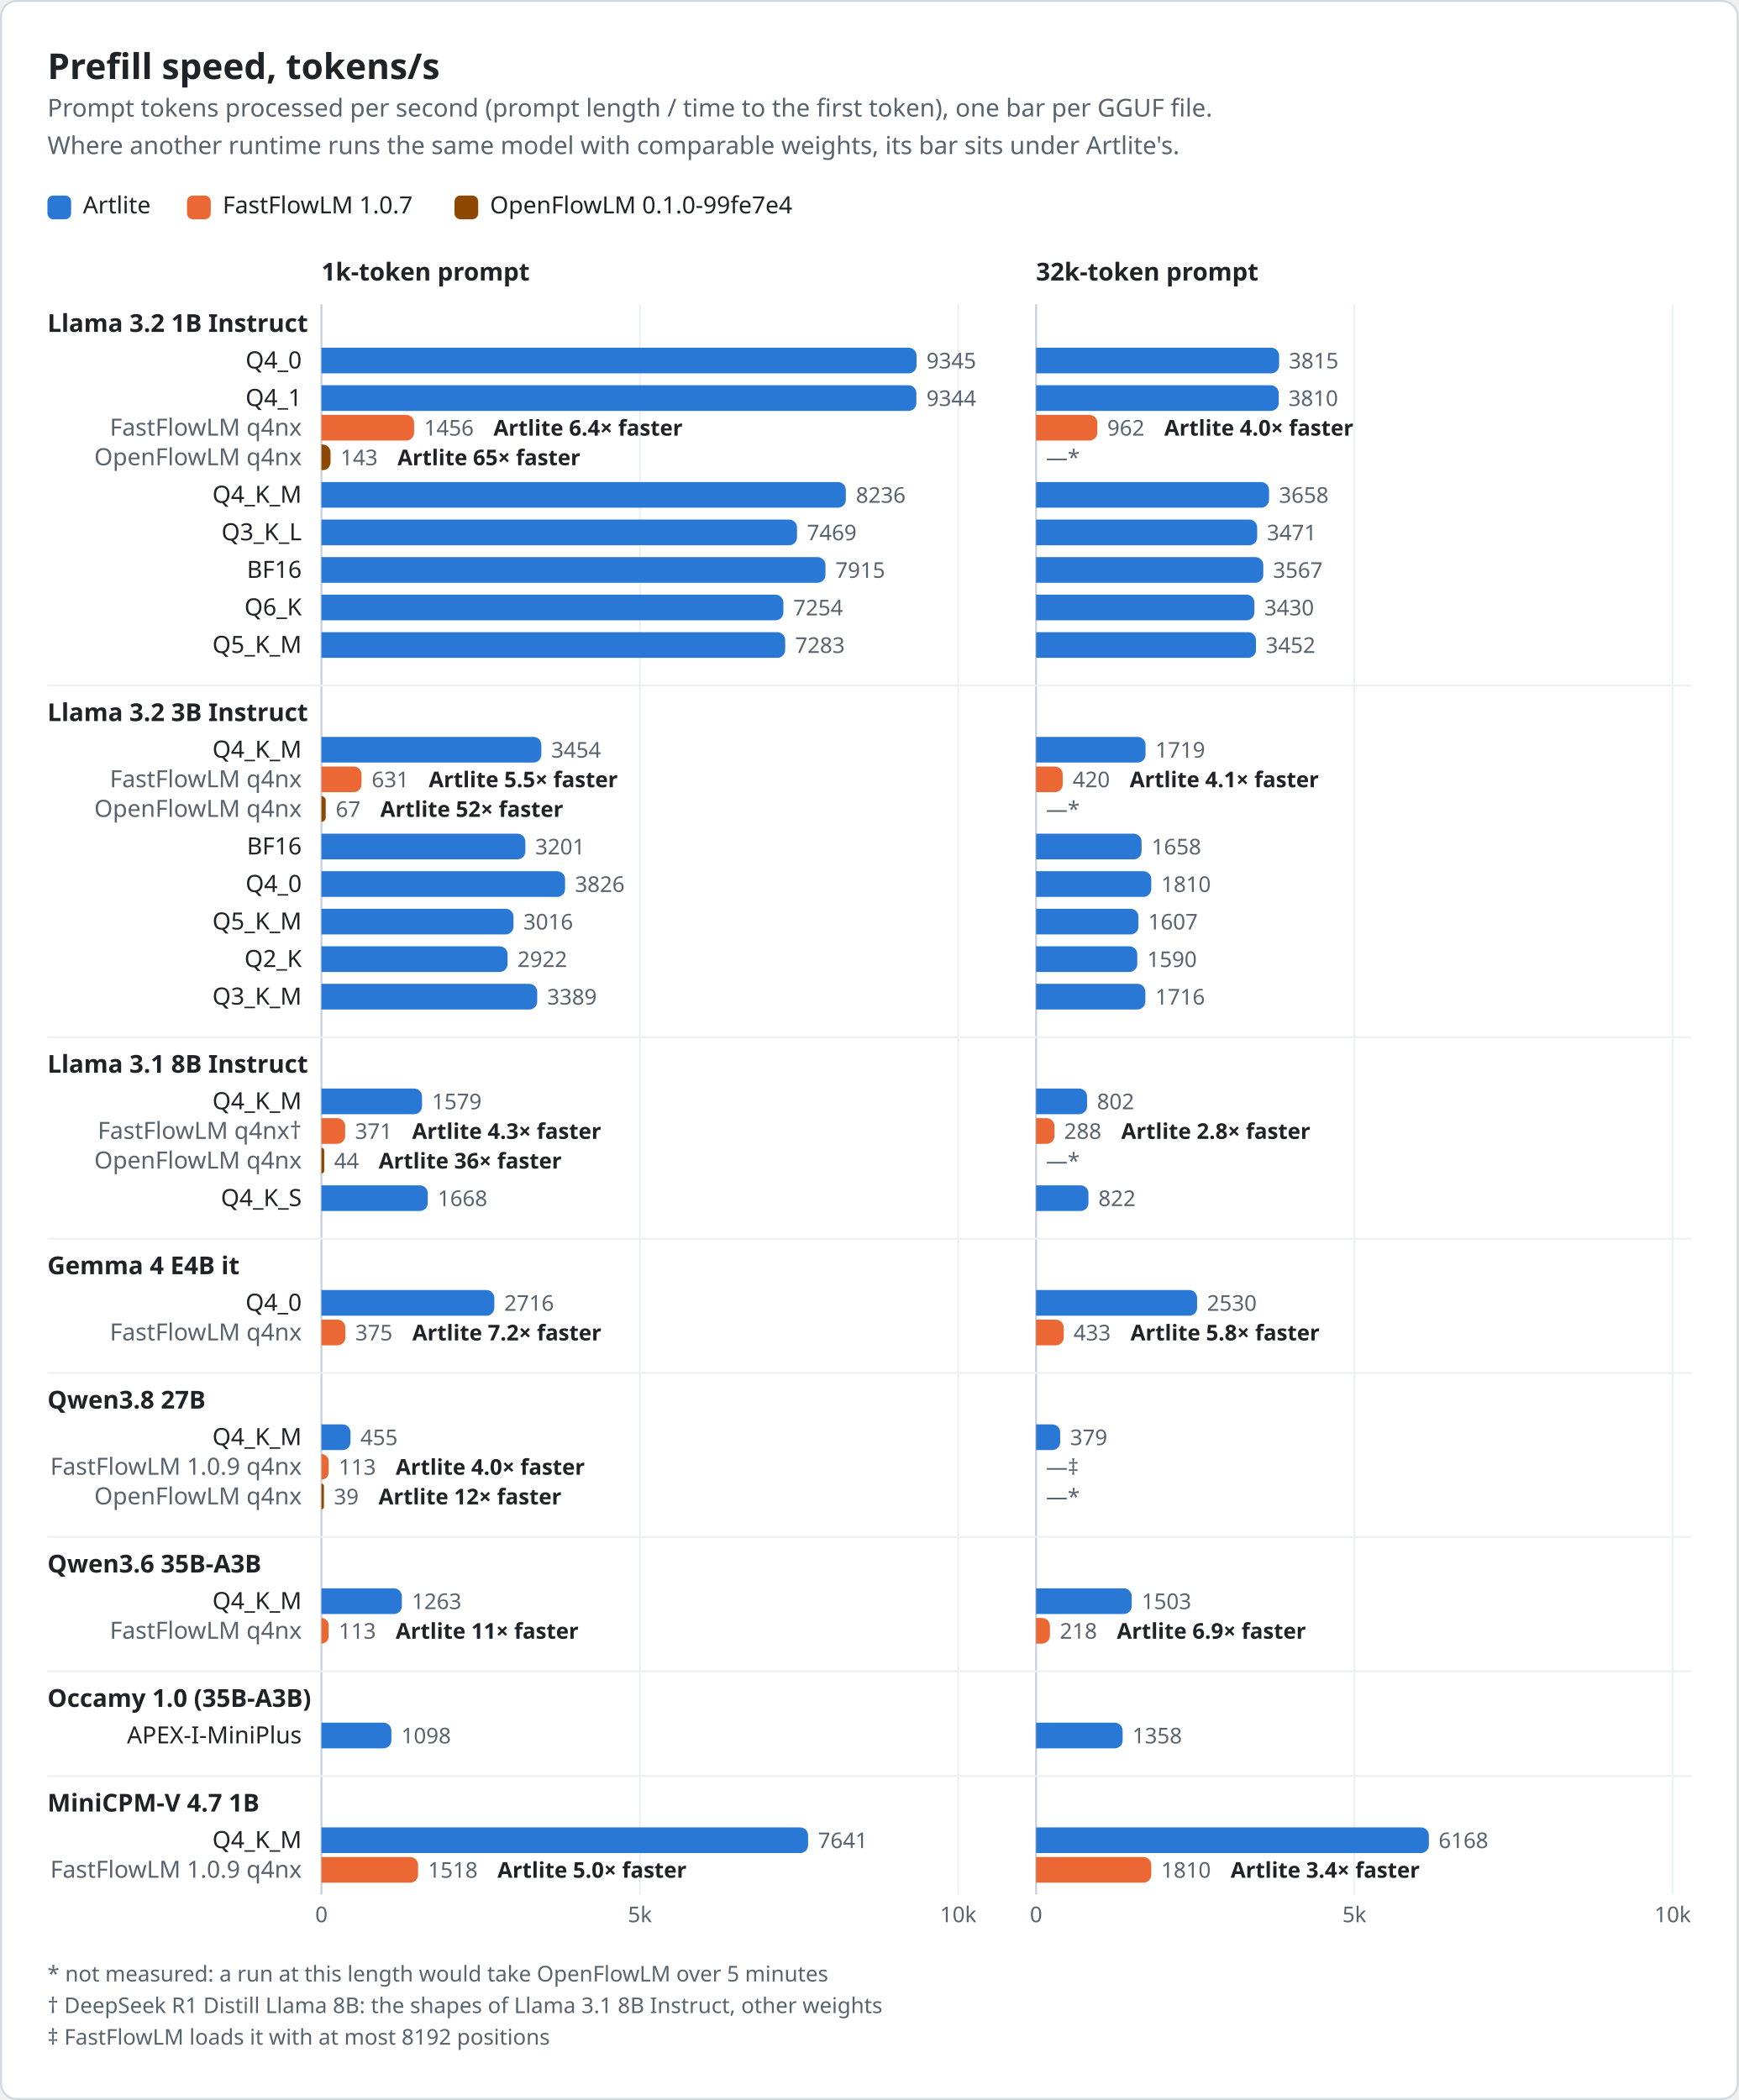
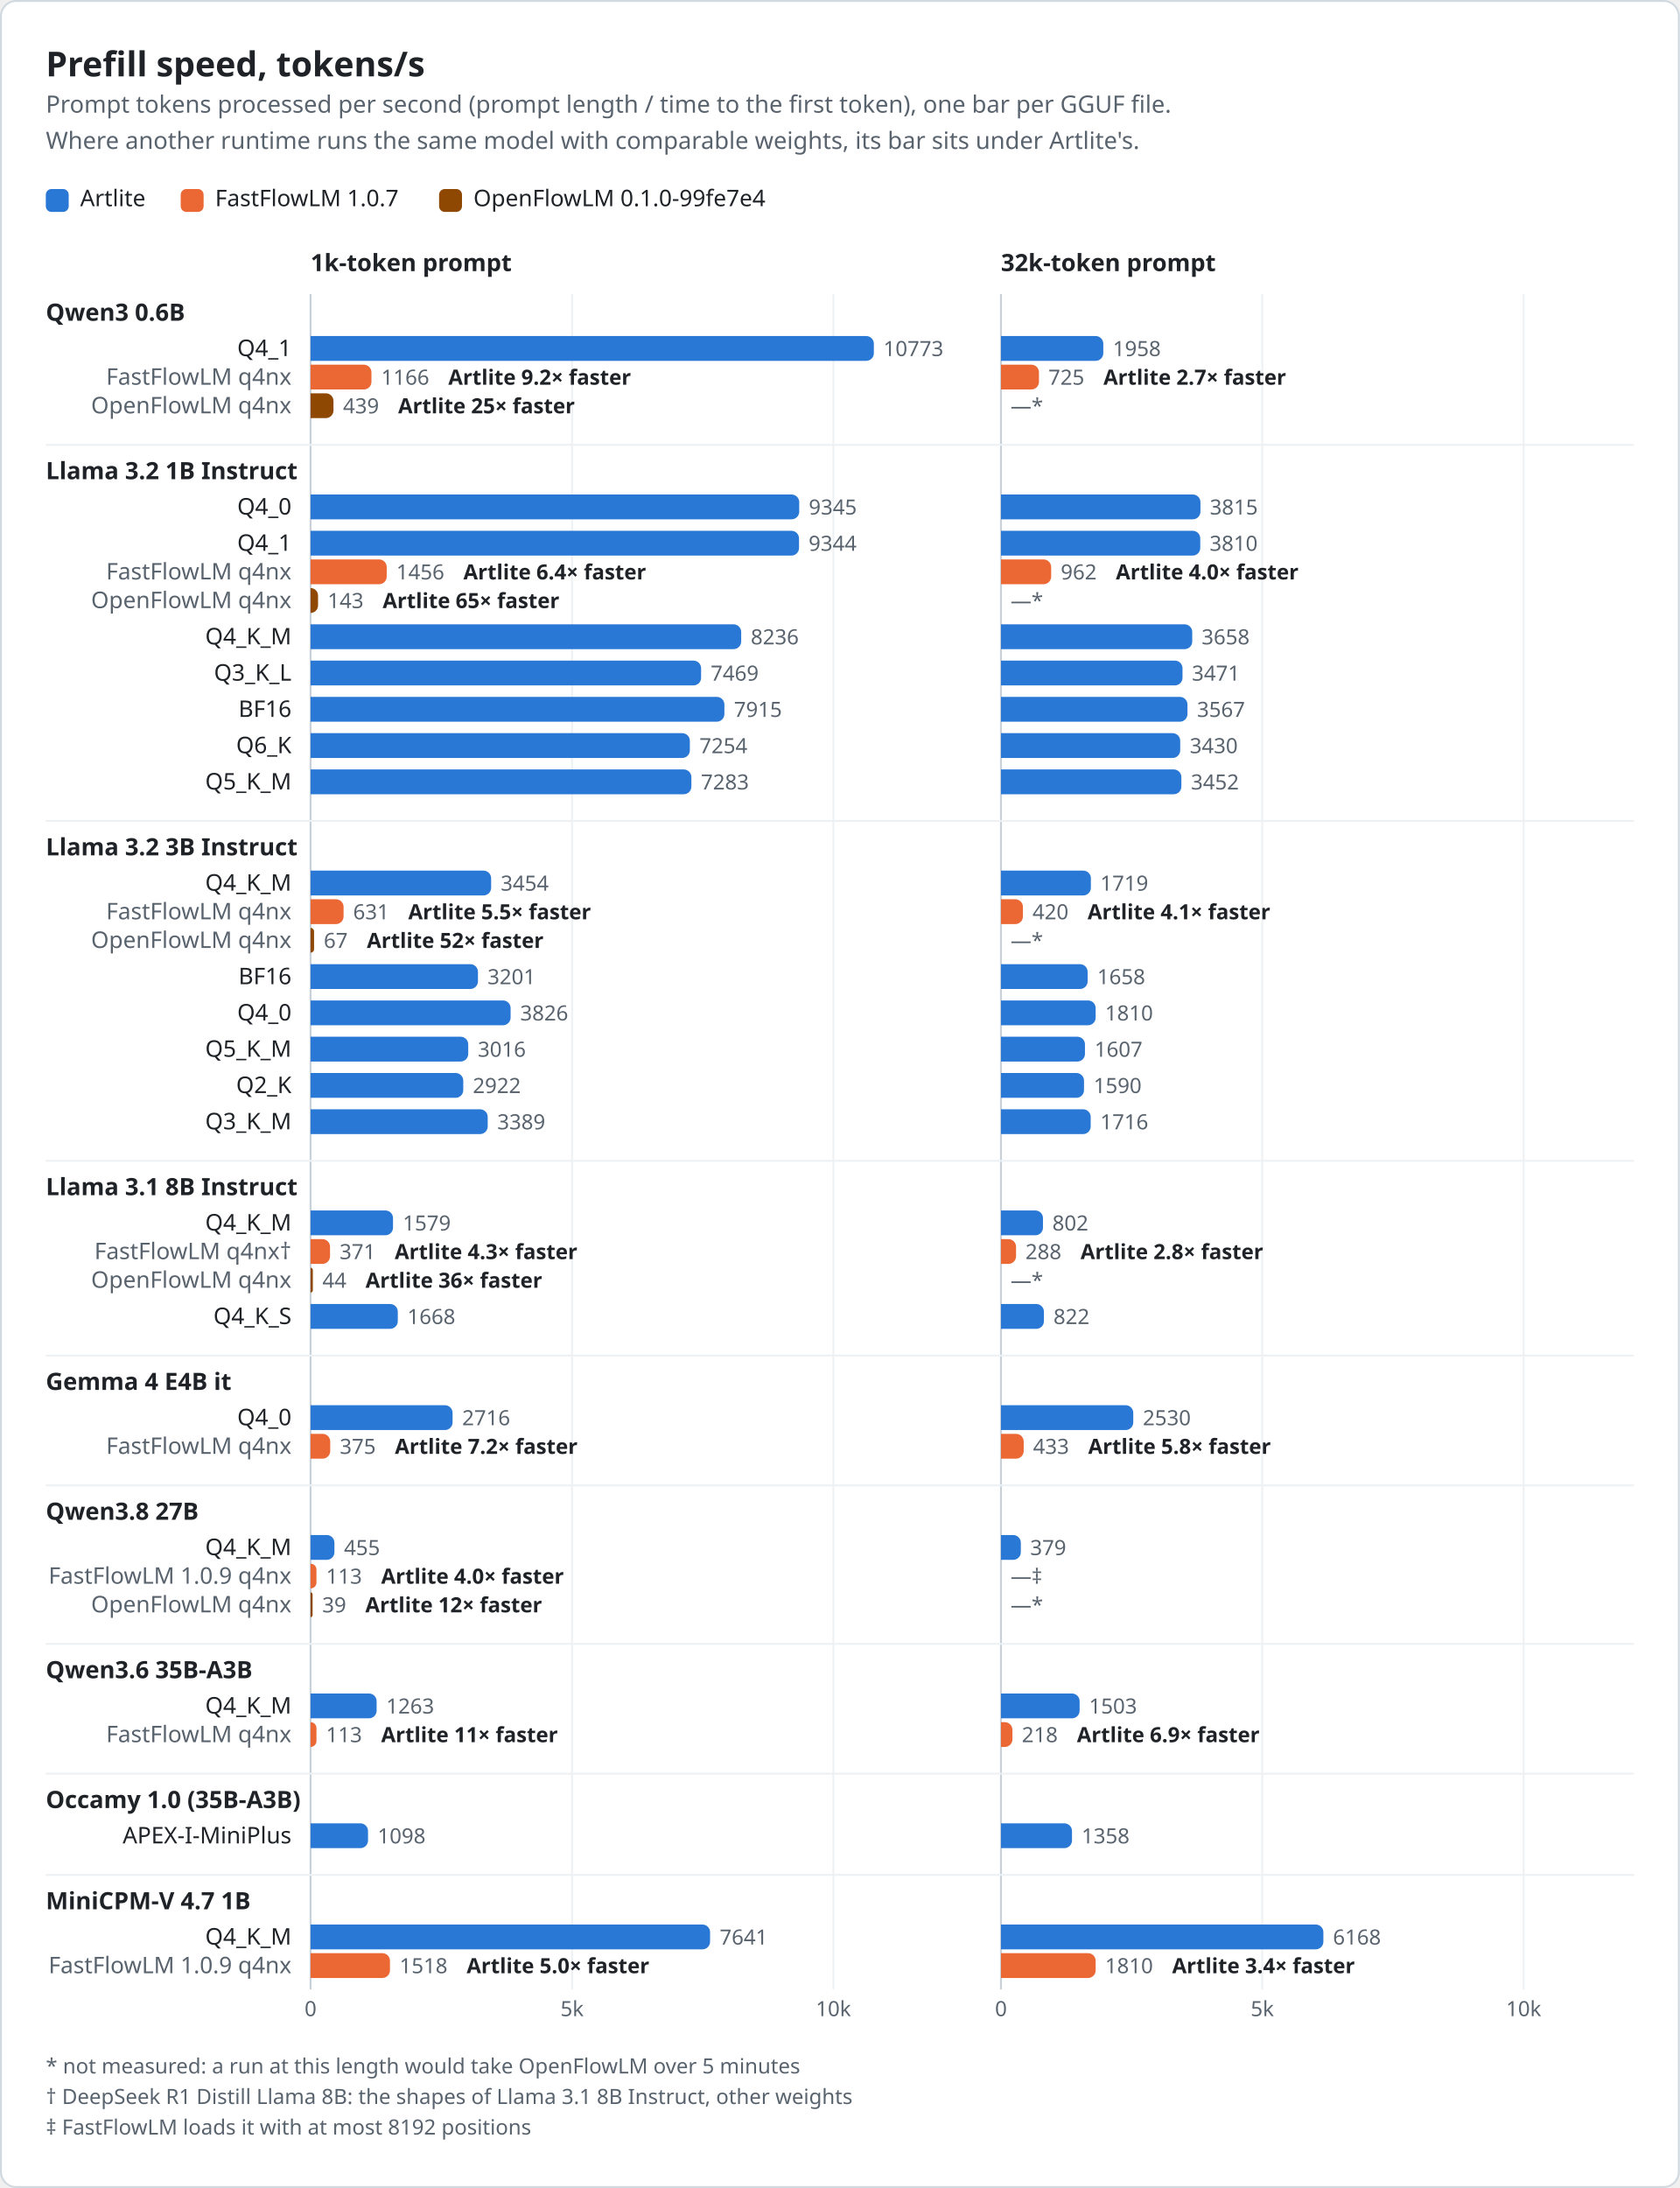
- <svg xmlns="http://www.w3.org/2000/svg" width="880" height="1063" viewBox="0 0 880 1063" role="img" aria-labelledby="t d">
+ <svg xmlns="http://www.w3.org/2000/svg" width="880" height="1146" viewBox="0 0 880 1146" role="img" aria-labelledby="t d">
  <style>text{font-family:-apple-system, BlinkMacSystemFont, "Segoe UI", "Noto Sans", Helvetica, Arial, sans-serif;font-size:11px;fill:#59636e;font-variant-numeric:tabular-nums}.title{font-size:18px;font-weight:600;fill:#1f2328}.sub{font-size:12.5px}.h{font-size:12.5px;font-weight:600;fill:#1f2328}.lbl{font-size:12px;fill:#1f2328}.lbl2{font-size:12px}.strong{font-weight:600;fill:#1f2328}.muted{fill:#818b98}.small{font-size:10px}.halo{paint-order:stroke;stroke:#ffffff;stroke-width:3px;stroke-linejoin:round}.grid{stroke:#eef1f4}.axis{stroke:#c8d1da}.guide{stroke:#d5dce3}.bracket{stroke:#59636e;fill:none}.ft{fill:#86b6ef}.detail{font-size:12px;font-weight:400;fill:#59636e}.tile{fill:#eef1f4;stroke:#59636e;stroke-width:1}.cut{stroke:#59636e;stroke-width:.75;fill:none}.f0{fill:#2a78d6}.l0{stroke:#2a78d6;stroke-width:2;fill:none;stroke-linejoin:round;stroke-linecap:round}.d0{fill:#2a78d6;stroke:#ffffff;stroke-width:1.5}.b0{fill:#2a78d6;fill-opacity:.16}.f1{fill:#eb6834}.l1{stroke:#eb6834;stroke-width:2;fill:none;stroke-linejoin:round;stroke-linecap:round}.d1{fill:#eb6834;stroke:#ffffff;stroke-width:1.5}.b1{fill:#eb6834;fill-opacity:.16}.f2{fill:#1baf7a}.l2{stroke:#1baf7a;stroke-width:2;fill:none;stroke-linejoin:round;stroke-linecap:round}.d2{fill:#1baf7a;stroke:#ffffff;stroke-width:1.5}.b2{fill:#1baf7a;fill-opacity:.16}.f3{fill:#8f4801}.l3{stroke:#8f4801;stroke-width:2;fill:none;stroke-linejoin:round;stroke-linecap:round}.d3{fill:#8f4801;stroke:#ffffff;stroke-width:1.5}.b3{fill:#8f4801;fill-opacity:.16}</style>
-   <rect x="0.5" y="0.5" width="879" height="1062" rx="8" fill="#ffffff" stroke="#d1d9e0" />
+   <rect x="0.5" y="0.5" width="879" height="1145" rx="8" fill="#ffffff" stroke="#d1d9e0" />
  <text x="24.0" y="40.0" class="title">Prefill speed, tokens/s</text>
  <text x="24.0" y="59.0" class="sub">Prompt tokens processed per second (prompt length / time to the first token), one bar per GGUF file.</text>
  <text x="24.0" y="78.0" class="sub">Where another runtime runs the same model with comparable weights, its bar sits under Artlite's.</text>
  <rect x="24" y="99" width="12" height="12" rx="3" class="f0" />
  <text x="42.0" y="108.0" class="lbl">Artlite</text>
  <rect x="94.672" y="99" width="12" height="12" rx="3" class="f1" />
  <text x="112.7" y="108.0" class="lbl">FastFlowLM 1.0.7</text>
  <rect x="230.036" y="99" width="12" height="12" rx="3" class="f3" />
  <text x="248.0" y="108.0" class="lbl">OpenFlowLM 0.1.0-99fe7e4</text>
  <text x="162.7" y="142.0" class="h">1k-token prompt</text>
  <text x="524.4" y="142.0" class="h">32k-token prompt</text>
-   <line x1="162.7" y1="154.0" x2="162.7" y2="959.0" class="axis" />
-   <text x="162.7" y="973.0" text-anchor="middle">0</text>
-   <line x1="323.9" y1="154.0" x2="323.9" y2="959.0" class="grid" />
-   <text x="323.9" y="973.0" text-anchor="middle">5k</text>
-   <line x1="485.0" y1="154.0" x2="485.0" y2="959.0" class="grid" />
-   <text x="485.0" y="973.0" text-anchor="middle">10k</text>
-   <line x1="524.4" y1="154.0" x2="524.4" y2="959.0" class="axis" />
-   <text x="524.4" y="973.0" text-anchor="middle">0</text>
-   <line x1="685.5" y1="154.0" x2="685.5" y2="959.0" class="grid" />
-   <text x="685.5" y="973.0" text-anchor="middle">5k</text>
-   <line x1="846.6" y1="154.0" x2="846.6" y2="959.0" class="grid" />
-   <text x="846.6" y="973.0" text-anchor="middle">10k</text>
-   <text x="24" y="168.0" class="h">Llama 3.2 1B Instruct</text>
-   <text x="152.7" y="186.5" text-anchor="end" class="lbl">Q4_0</text>
-   <path d="M162.7,176.0h297.2a4.0,4.0 0 0 1 4.0,4.0v5.0a4.0,4.0 0 0 1 -4.0,4.0h-297.2z" class="f0" />
-   <text x="468.9" y="186.5">9345</text>
-   <path d="M524.4,176.0h119.0a4.0,4.0 0 0 1 4.0,4.0v5.0a4.0,4.0 0 0 1 -4.0,4.0h-119.0z" class="f0" />
-   <text x="652.3" y="186.5">3815</text>
-   <text x="152.7" y="205.5" text-anchor="end" class="lbl">Q4_1</text>
-   <path d="M162.7,195.0h297.1a4.0,4.0 0 0 1 4.0,4.0v5.0a4.0,4.0 0 0 1 -4.0,4.0h-297.1z" class="f0" />
-   <text x="468.9" y="205.5">9344</text>
-   <path d="M524.4,195.0h118.8a4.0,4.0 0 0 1 4.0,4.0v5.0a4.0,4.0 0 0 1 -4.0,4.0h-118.8z" class="f0" />
-   <text x="652.1" y="205.5">3810</text>
-   <text x="152.7" y="220.5" text-anchor="end" class="lbl2">FastFlowLM q4nx</text>
-   <path d="M162.7,210.0h42.9a4.0,4.0 0 0 1 4.0,4.0v5.0a4.0,4.0 0 0 1 -4.0,4.0h-42.9z" class="f1" />
-   <text x="214.6" y="220.5">1456<tspan dx="10" class="strong">Artlite 6.4× faster</tspan>
-   </text>
-   <path d="M524.4,210.0h27.0a4.0,4.0 0 0 1 4.0,4.0v5.0a4.0,4.0 0 0 1 -4.0,4.0h-27.0z" class="f1" />
-   <text x="560.4" y="220.5">962<tspan dx="10" class="strong">Artlite 4.0× faster</tspan>
-   </text>
-   <text x="152.7" y="235.5" text-anchor="end" class="lbl2">OpenFlowLM q4nx</text>
-   <path d="M162.7,225.0h0.6a4.0,4.0 0 0 1 4.0,4.0v5.0a4.0,4.0 0 0 1 -4.0,4.0h-0.6z" class="f3" />
-   <text x="172.3" y="235.5">143<tspan dx="10" class="strong">Artlite 65× faster</tspan>
-   </text>
-   <text x="529.4" y="235.5">—*</text>
-   <text x="152.7" y="254.5" text-anchor="end" class="lbl">Q4_K_M</text>
-   <path d="M162.7,244.0h261.4a4.0,4.0 0 0 1 4.0,4.0v5.0a4.0,4.0 0 0 1 -4.0,4.0h-261.4z" class="f0" />
-   <text x="433.2" y="254.5">8236</text>
-   <path d="M524.4,244.0h113.9a4.0,4.0 0 0 1 4.0,4.0v5.0a4.0,4.0 0 0 1 -4.0,4.0h-113.9z" class="f0" />
-   <text x="647.3" y="254.5">3658</text>
-   <text x="152.7" y="273.5" text-anchor="end" class="lbl">Q3_K_L</text>
-   <path d="M162.7,263.0h236.7a4.0,4.0 0 0 1 4.0,4.0v5.0a4.0,4.0 0 0 1 -4.0,4.0h-236.7z" class="f0" />
-   <text x="408.4" y="273.5">7469</text>
-   <path d="M524.4,263.0h107.9a4.0,4.0 0 0 1 4.0,4.0v5.0a4.0,4.0 0 0 1 -4.0,4.0h-107.9z" class="f0" />
-   <text x="641.2" y="273.5">3471</text>
-   <text x="152.7" y="292.5" text-anchor="end" class="lbl">BF16</text>
-   <path d="M162.7,282.0h251.1a4.0,4.0 0 0 1 4.0,4.0v5.0a4.0,4.0 0 0 1 -4.0,4.0h-251.1z" class="f0" />
-   <text x="422.8" y="292.5">7915</text>
-   <path d="M524.4,282.0h111.0a4.0,4.0 0 0 1 4.0,4.0v5.0a4.0,4.0 0 0 1 -4.0,4.0h-111.0z" class="f0" />
-   <text x="644.3" y="292.5">3567</text>
-   <text x="152.7" y="311.5" text-anchor="end" class="lbl">Q6_K</text>
-   <path d="M162.7,301.0h229.8a4.0,4.0 0 0 1 4.0,4.0v5.0a4.0,4.0 0 0 1 -4.0,4.0h-229.8z" class="f0" />
-   <text x="401.5" y="311.5">7254</text>
-   <path d="M524.4,301.0h106.5a4.0,4.0 0 0 1 4.0,4.0v5.0a4.0,4.0 0 0 1 -4.0,4.0h-106.5z" class="f0" />
-   <text x="639.9" y="311.5">3430</text>
-   <text x="152.7" y="330.5" text-anchor="end" class="lbl">Q5_K_M</text>
-   <path d="M162.7,320.0h230.7a4.0,4.0 0 0 1 4.0,4.0v5.0a4.0,4.0 0 0 1 -4.0,4.0h-230.7z" class="f0" />
-   <text x="402.4" y="330.5">7283</text>
-   <path d="M524.4,320.0h107.3a4.0,4.0 0 0 1 4.0,4.0v5.0a4.0,4.0 0 0 1 -4.0,4.0h-107.3z" class="f0" />
-   <text x="640.6" y="330.5">3452</text>
-   <line x1="24" y1="347.0" x2="856" y2="347.0" class="grid" />
-   <text x="24" y="365.0" class="h">Llama 3.2 3B Instruct</text>
-   <text x="152.7" y="383.5" text-anchor="end" class="lbl">Q4_K_M</text>
-   <path d="M162.7,373.0h107.3a4.0,4.0 0 0 1 4.0,4.0v5.0a4.0,4.0 0 0 1 -4.0,4.0h-107.3z" class="f0" />
-   <text x="279.0" y="383.5">3454</text>
-   <path d="M524.4,373.0h51.4a4.0,4.0 0 0 1 4.0,4.0v5.0a4.0,4.0 0 0 1 -4.0,4.0h-51.4z" class="f0" />
-   <text x="584.8" y="383.5">1719</text>
-   <text x="152.7" y="398.5" text-anchor="end" class="lbl2">FastFlowLM q4nx</text>
-   <path d="M162.7,388.0h16.3a4.0,4.0 0 0 1 4.0,4.0v5.0a4.0,4.0 0 0 1 -4.0,4.0h-16.3z" class="f1" />
-   <text x="188.1" y="398.5">631<tspan dx="10" class="strong">Artlite 5.5× faster</tspan>
-   </text>
-   <path d="M524.4,388.0h9.5a4.0,4.0 0 0 1 4.0,4.0v5.0a4.0,4.0 0 0 1 -4.0,4.0h-9.5z" class="f1" />
-   <text x="542.9" y="398.5">420<tspan dx="10" class="strong">Artlite 4.1× faster</tspan>
-   </text>
-   <text x="152.7" y="413.5" text-anchor="end" class="lbl2">OpenFlowLM q4nx</text>
-   <path d="M162.7,403.0h0.0a2.159,2.159 0 0 1 2.159,2.159v8.7a2.159,2.159 0 0 1 -2.159,2.159h0.0z" class="f3" />
-   <text x="169.9" y="413.5">67<tspan dx="10" class="strong">Artlite 52× faster</tspan>
-   </text>
-   <text x="529.4" y="413.5">—*</text>
-   <text x="152.7" y="432.5" text-anchor="end" class="lbl">BF16</text>
-   <path d="M162.7,422.0h99.2a4.0,4.0 0 0 1 4.0,4.0v5.0a4.0,4.0 0 0 1 -4.0,4.0h-99.2z" class="f0" />
-   <text x="270.9" y="432.5">3201</text>
-   <path d="M524.4,422.0h49.4a4.0,4.0 0 0 1 4.0,4.0v5.0a4.0,4.0 0 0 1 -4.0,4.0h-49.4z" class="f0" />
-   <text x="582.8" y="432.5">1658</text>
-   <text x="152.7" y="451.5" text-anchor="end" class="lbl">Q4_0</text>
-   <path d="M162.7,441.0h119.3a4.0,4.0 0 0 1 4.0,4.0v5.0a4.0,4.0 0 0 1 -4.0,4.0h-119.3z" class="f0" />
-   <text x="291.0" y="451.5">3826</text>
-   <path d="M524.4,441.0h54.3a4.0,4.0 0 0 1 4.0,4.0v5.0a4.0,4.0 0 0 1 -4.0,4.0h-54.3z" class="f0" />
-   <text x="587.7" y="451.5">1810</text>
-   <text x="152.7" y="470.5" text-anchor="end" class="lbl">Q5_K_M</text>
-   <path d="M162.7,460.0h93.2a4.0,4.0 0 0 1 4.0,4.0v5.0a4.0,4.0 0 0 1 -4.0,4.0h-93.2z" class="f0" />
-   <text x="264.9" y="470.5">3016</text>
-   <path d="M524.4,460.0h47.8a4.0,4.0 0 0 1 4.0,4.0v5.0a4.0,4.0 0 0 1 -4.0,4.0h-47.8z" class="f0" />
-   <text x="581.1" y="470.5">1607</text>
-   <text x="152.7" y="489.5" text-anchor="end" class="lbl">Q2_K</text>
-   <path d="M162.7,479.0h90.2a4.0,4.0 0 0 1 4.0,4.0v5.0a4.0,4.0 0 0 1 -4.0,4.0h-90.2z" class="f0" />
-   <text x="261.9" y="489.5">2922</text>
-   <path d="M524.4,479.0h47.2a4.0,4.0 0 0 1 4.0,4.0v5.0a4.0,4.0 0 0 1 -4.0,4.0h-47.2z" class="f0" />
-   <text x="580.6" y="489.5">1590</text>
-   <text x="152.7" y="508.5" text-anchor="end" class="lbl">Q3_K_M</text>
-   <path d="M162.7,498.0h105.2a4.0,4.0 0 0 1 4.0,4.0v5.0a4.0,4.0 0 0 1 -4.0,4.0h-105.2z" class="f0" />
-   <text x="276.9" y="508.5">3389</text>
-   <path d="M524.4,498.0h51.3a4.0,4.0 0 0 1 4.0,4.0v5.0a4.0,4.0 0 0 1 -4.0,4.0h-51.3z" class="f0" />
-   <text x="584.7" y="508.5">1716</text>
-   <line x1="24" y1="525.0" x2="856" y2="525.0" class="grid" />
-   <text x="24" y="543.0" class="h">Llama 3.1 8B Instruct</text>
-   <text x="152.7" y="561.5" text-anchor="end" class="lbl">Q4_K_M</text>
-   <path d="M162.7,551.0h46.9a4.0,4.0 0 0 1 4.0,4.0v5.0a4.0,4.0 0 0 1 -4.0,4.0h-46.9z" class="f0" />
-   <text x="218.6" y="561.5">1579</text>
-   <path d="M524.4,551.0h21.8a4.0,4.0 0 0 1 4.0,4.0v5.0a4.0,4.0 0 0 1 -4.0,4.0h-21.8z" class="f0" />
-   <text x="555.2" y="561.5">802</text>
-   <text x="152.7" y="576.5" text-anchor="end" class="lbl2">FastFlowLM q4nx†</text>
-   <path d="M162.7,566.0h8.0a4.0,4.0 0 0 1 4.0,4.0v5.0a4.0,4.0 0 0 1 -4.0,4.0h-8.0z" class="f1" />
-   <text x="179.7" y="576.5">371<tspan dx="10" class="strong">Artlite 4.3× faster</tspan>
-   </text>
-   <path d="M524.4,566.0h5.3a4.0,4.0 0 0 1 4.0,4.0v5.0a4.0,4.0 0 0 1 -4.0,4.0h-5.3z" class="f1" />
-   <text x="538.6" y="576.5">288<tspan dx="10" class="strong">Artlite 2.8× faster</tspan>
-   </text>
-   <text x="152.7" y="591.5" text-anchor="end" class="lbl2">OpenFlowLM q4nx</text>
-   <path d="M162.7,581.0h0.0a1.418,1.418 0 0 1 1.418,1.418v10.2a1.418,1.418 0 0 1 -1.418,1.418h0.0z" class="f3" />
-   <text x="169.1" y="591.5">44<tspan dx="10" class="strong">Artlite 36× faster</tspan>
-   </text>
-   <text x="529.4" y="591.5">—*</text>
-   <text x="152.7" y="610.5" text-anchor="end" class="lbl">Q4_K_S</text>
-   <path d="M162.7,600.0h49.8a4.0,4.0 0 0 1 4.0,4.0v5.0a4.0,4.0 0 0 1 -4.0,4.0h-49.8z" class="f0" />
-   <text x="221.5" y="610.5">1668</text>
-   <path d="M524.4,600.0h22.5a4.0,4.0 0 0 1 4.0,4.0v5.0a4.0,4.0 0 0 1 -4.0,4.0h-22.5z" class="f0" />
-   <text x="555.9" y="610.5">822</text>
-   <line x1="24" y1="627.0" x2="856" y2="627.0" class="grid" />
-   <text x="24" y="645.0" class="h">Gemma 4 E4B it</text>
-   <text x="152.7" y="663.5" text-anchor="end" class="lbl">Q4_0</text>
-   <path d="M162.7,653.0h83.5a4.0,4.0 0 0 1 4.0,4.0v5.0a4.0,4.0 0 0 1 -4.0,4.0h-83.5z" class="f0" />
-   <text x="255.2" y="663.5">2716</text>
-   <path d="M524.4,653.0h77.5a4.0,4.0 0 0 1 4.0,4.0v5.0a4.0,4.0 0 0 1 -4.0,4.0h-77.5z" class="f0" />
-   <text x="610.9" y="663.5">2530</text>
-   <text x="152.7" y="678.5" text-anchor="end" class="lbl2">FastFlowLM q4nx</text>
-   <path d="M162.7,668.0h8.1a4.0,4.0 0 0 1 4.0,4.0v5.0a4.0,4.0 0 0 1 -4.0,4.0h-8.1z" class="f1" />
-   <text x="179.8" y="678.5">375<tspan dx="10" class="strong">Artlite 7.2× faster</tspan>
-   </text>
-   <path d="M524.4,668.0h10.0a4.0,4.0 0 0 1 4.0,4.0v5.0a4.0,4.0 0 0 1 -4.0,4.0h-10.0z" class="f1" />
-   <text x="543.3" y="678.5">433<tspan dx="10" class="strong">Artlite 5.8× faster</tspan>
-   </text>
-   <line x1="24" y1="695.0" x2="856" y2="695.0" class="grid" />
-   <text x="24" y="713.0" class="h">Qwen3.8 27B</text>
-   <text x="152.7" y="731.5" text-anchor="end" class="lbl">Q4_K_M</text>
-   <path d="M162.7,721.0h10.7a4.0,4.0 0 0 1 4.0,4.0v5.0a4.0,4.0 0 0 1 -4.0,4.0h-10.7z" class="f0" />
-   <text x="182.4" y="731.5">455</text>
-   <path d="M524.4,721.0h8.2a4.0,4.0 0 0 1 4.0,4.0v5.0a4.0,4.0 0 0 1 -4.0,4.0h-8.2z" class="f0" />
-   <text x="541.6" y="731.5">379</text>
-   <text x="152.7" y="746.5" text-anchor="end" class="lbl2">FastFlowLM 1.0.9 q4nx</text>
-   <path d="M162.7,736.0h0.0a3.642,3.642 0 0 1 3.642,3.642v5.7a3.642,3.642 0 0 1 -3.642,3.642h0.0z" class="f1" />
-   <text x="171.4" y="746.5">113<tspan dx="10" class="strong">Artlite 4.0× faster</tspan>
-   </text>
-   <text x="529.4" y="746.5">—‡</text>
-   <text x="152.7" y="761.5" text-anchor="end" class="lbl2">OpenFlowLM q4nx</text>
-   <path d="M162.7,751.0h0.0a1.257,1.257 0 0 1 1.257,1.257v10.5a1.257,1.257 0 0 1 -1.257,1.257h0.0z" class="f3" />
-   <text x="169.0" y="761.5">39<tspan dx="10" class="strong">Artlite 12× faster</tspan>
-   </text>
-   <text x="529.4" y="761.5">—*</text>
+   <line x1="162.7" y1="154.0" x2="162.7" y2="1042.0" class="axis" />
+   <text x="162.7" y="1056.0" text-anchor="middle">0</text>
+   <line x1="299.7" y1="154.0" x2="299.7" y2="1042.0" class="grid" />
+   <text x="299.7" y="1056.0" text-anchor="middle">5k</text>
+   <line x1="436.6" y1="154.0" x2="436.6" y2="1042.0" class="grid" />
+   <text x="436.6" y="1056.0" text-anchor="middle">10k</text>
+   <line x1="524.4" y1="154.0" x2="524.4" y2="1042.0" class="axis" />
+   <text x="524.4" y="1056.0" text-anchor="middle">0</text>
+   <line x1="661.3" y1="154.0" x2="661.3" y2="1042.0" class="grid" />
+   <text x="661.3" y="1056.0" text-anchor="middle">5k</text>
+   <line x1="798.2" y1="154.0" x2="798.2" y2="1042.0" class="grid" />
+   <text x="798.2" y="1056.0" text-anchor="middle">10k</text>
+   <text x="24" y="168.0" class="h">Qwen3 0.6B</text>
+   <text x="152.7" y="186.5" text-anchor="end" class="lbl">Q4_1</text>
+   <path d="M162.7,176.0h291.1a4.0,4.0 0 0 1 4.0,4.0v5.0a4.0,4.0 0 0 1 -4.0,4.0h-291.1z" class="f0" />
+   <text x="462.8" y="186.5">10773</text>
+   <path d="M524.4,176.0h49.6a4.0,4.0 0 0 1 4.0,4.0v5.0a4.0,4.0 0 0 1 -4.0,4.0h-49.6z" class="f0" />
+   <text x="583.0" y="186.5">1958</text>
+   <text x="152.7" y="201.5" text-anchor="end" class="lbl2">FastFlowLM q4nx</text>
+   <path d="M162.7,191.0h27.9a4.0,4.0 0 0 1 4.0,4.0v5.0a4.0,4.0 0 0 1 -4.0,4.0h-27.9z" class="f1" />
+   <text x="199.7" y="201.5">1166<tspan dx="10" class="strong">Artlite 9.2× faster</tspan>
+   </text>
+   <path d="M524.4,191.0h15.9a4.0,4.0 0 0 1 4.0,4.0v5.0a4.0,4.0 0 0 1 -4.0,4.0h-15.9z" class="f1" />
+   <text x="549.2" y="201.5">725<tspan dx="10" class="strong">Artlite 2.7× faster</tspan>
+   </text>
+   <text x="152.7" y="216.5" text-anchor="end" class="lbl2">OpenFlowLM q4nx</text>
+   <path d="M162.7,206.0h8.0a4.0,4.0 0 0 1 4.0,4.0v5.0a4.0,4.0 0 0 1 -4.0,4.0h-8.0z" class="f3" />
+   <text x="179.7" y="216.5">439<tspan dx="10" class="strong">Artlite 25× faster</tspan>
+   </text>
+   <text x="529.4" y="216.5">—*</text>
+   <line x1="24" y1="233.0" x2="856" y2="233.0" class="grid" />
+   <text x="24" y="251.0" class="h">Llama 3.2 1B Instruct</text>
+   <text x="152.7" y="269.5" text-anchor="end" class="lbl">Q4_0</text>
+   <path d="M162.7,259.0h252.0a4.0,4.0 0 0 1 4.0,4.0v5.0a4.0,4.0 0 0 1 -4.0,4.0h-252.0z" class="f0" />
+   <text x="423.7" y="269.5">9345</text>
+   <path d="M524.4,259.0h100.5a4.0,4.0 0 0 1 4.0,4.0v5.0a4.0,4.0 0 0 1 -4.0,4.0h-100.5z" class="f0" />
+   <text x="633.8" y="269.5">3815</text>
+   <text x="152.7" y="288.5" text-anchor="end" class="lbl">Q4_1</text>
+   <path d="M162.7,278.0h251.9a4.0,4.0 0 0 1 4.0,4.0v5.0a4.0,4.0 0 0 1 -4.0,4.0h-251.9z" class="f0" />
+   <text x="423.6" y="288.5">9344</text>
+   <path d="M524.4,278.0h100.4a4.0,4.0 0 0 1 4.0,4.0v5.0a4.0,4.0 0 0 1 -4.0,4.0h-100.4z" class="f0" />
+   <text x="633.7" y="288.5">3810</text>
+   <text x="152.7" y="303.5" text-anchor="end" class="lbl2">FastFlowLM q4nx</text>
+   <path d="M162.7,293.0h35.9a4.0,4.0 0 0 1 4.0,4.0v5.0a4.0,4.0 0 0 1 -4.0,4.0h-35.9z" class="f1" />
+   <text x="207.6" y="303.5">1456<tspan dx="10" class="strong">Artlite 6.4× faster</tspan>
+   </text>
+   <path d="M524.4,293.0h22.3a4.0,4.0 0 0 1 4.0,4.0v5.0a4.0,4.0 0 0 1 -4.0,4.0h-22.3z" class="f1" />
+   <text x="555.7" y="303.5">962<tspan dx="10" class="strong">Artlite 4.0× faster</tspan>
+   </text>
+   <text x="152.7" y="318.5" text-anchor="end" class="lbl2">OpenFlowLM q4nx</text>
+   <path d="M162.7,308.0h0.0a3.917,3.917 0 0 1 3.917,3.917v5.2a3.917,3.917 0 0 1 -3.917,3.917h0.0z" class="f3" />
+   <text x="171.6" y="318.5">143<tspan dx="10" class="strong">Artlite 65× faster</tspan>
+   </text>
+   <text x="529.4" y="318.5">—*</text>
+   <text x="152.7" y="337.5" text-anchor="end" class="lbl">Q4_K_M</text>
+   <path d="M162.7,327.0h221.6a4.0,4.0 0 0 1 4.0,4.0v5.0a4.0,4.0 0 0 1 -4.0,4.0h-221.6z" class="f0" />
+   <text x="393.3" y="337.5">8236</text>
+   <path d="M524.4,327.0h96.2a4.0,4.0 0 0 1 4.0,4.0v5.0a4.0,4.0 0 0 1 -4.0,4.0h-96.2z" class="f0" />
+   <text x="629.5" y="337.5">3658</text>
+   <text x="152.7" y="356.5" text-anchor="end" class="lbl">Q3_K_L</text>
+   <path d="M162.7,346.0h200.6a4.0,4.0 0 0 1 4.0,4.0v5.0a4.0,4.0 0 0 1 -4.0,4.0h-200.6z" class="f0" />
+   <text x="372.3" y="356.5">7469</text>
+   <path d="M524.4,346.0h91.1a4.0,4.0 0 0 1 4.0,4.0v5.0a4.0,4.0 0 0 1 -4.0,4.0h-91.1z" class="f0" />
+   <text x="624.4" y="356.5">3471</text>
+   <text x="152.7" y="375.5" text-anchor="end" class="lbl">BF16</text>
+   <path d="M162.7,365.0h212.8a4.0,4.0 0 0 1 4.0,4.0v5.0a4.0,4.0 0 0 1 -4.0,4.0h-212.8z" class="f0" />
+   <text x="384.5" y="375.5">7915</text>
+   <path d="M524.4,365.0h93.7a4.0,4.0 0 0 1 4.0,4.0v5.0a4.0,4.0 0 0 1 -4.0,4.0h-93.7z" class="f0" />
+   <text x="627.1" y="375.5">3567</text>
+   <text x="152.7" y="394.5" text-anchor="end" class="lbl">Q6_K</text>
+   <path d="M162.7,384.0h194.7a4.0,4.0 0 0 1 4.0,4.0v5.0a4.0,4.0 0 0 1 -4.0,4.0h-194.7z" class="f0" />
+   <text x="366.4" y="394.5">7254</text>
+   <path d="M524.4,384.0h89.9a4.0,4.0 0 0 1 4.0,4.0v5.0a4.0,4.0 0 0 1 -4.0,4.0h-89.9z" class="f0" />
+   <text x="623.3" y="394.5">3430</text>
+   <text x="152.7" y="413.5" text-anchor="end" class="lbl">Q5_K_M</text>
+   <path d="M162.7,403.0h195.5a4.0,4.0 0 0 1 4.0,4.0v5.0a4.0,4.0 0 0 1 -4.0,4.0h-195.5z" class="f0" />
+   <text x="367.2" y="413.5">7283</text>
+   <path d="M524.4,403.0h90.5a4.0,4.0 0 0 1 4.0,4.0v5.0a4.0,4.0 0 0 1 -4.0,4.0h-90.5z" class="f0" />
+   <text x="623.9" y="413.5">3452</text>
+   <line x1="24" y1="430.0" x2="856" y2="430.0" class="grid" />
+   <text x="24" y="448.0" class="h">Llama 3.2 3B Instruct</text>
+   <text x="152.7" y="466.5" text-anchor="end" class="lbl">Q4_K_M</text>
+   <path d="M162.7,456.0h90.6a4.0,4.0 0 0 1 4.0,4.0v5.0a4.0,4.0 0 0 1 -4.0,4.0h-90.6z" class="f0" />
+   <text x="262.3" y="466.5">3454</text>
+   <path d="M524.4,456.0h43.1a4.0,4.0 0 0 1 4.0,4.0v5.0a4.0,4.0 0 0 1 -4.0,4.0h-43.1z" class="f0" />
+   <text x="576.4" y="466.5">1719</text>
+   <text x="152.7" y="481.5" text-anchor="end" class="lbl2">FastFlowLM q4nx</text>
+   <path d="M162.7,471.0h13.3a4.0,4.0 0 0 1 4.0,4.0v5.0a4.0,4.0 0 0 1 -4.0,4.0h-13.3z" class="f1" />
+   <text x="185.0" y="481.5">631<tspan dx="10" class="strong">Artlite 5.5× faster</tspan>
+   </text>
+   <path d="M524.4,471.0h7.5a4.0,4.0 0 0 1 4.0,4.0v5.0a4.0,4.0 0 0 1 -4.0,4.0h-7.5z" class="f1" />
+   <text x="540.9" y="481.5">420<tspan dx="10" class="strong">Artlite 4.1× faster</tspan>
+   </text>
+   <text x="152.7" y="496.5" text-anchor="end" class="lbl2">OpenFlowLM q4nx</text>
+   <path d="M162.7,486.0h0.0a1.835,1.835 0 0 1 1.835,1.835v9.3a1.835,1.835 0 0 1 -1.835,1.835h0.0z" class="f3" />
+   <text x="169.6" y="496.5">67<tspan dx="10" class="strong">Artlite 52× faster</tspan>
+   </text>
+   <text x="529.4" y="496.5">—*</text>
+   <text x="152.7" y="515.5" text-anchor="end" class="lbl">BF16</text>
+   <path d="M162.7,505.0h83.7a4.0,4.0 0 0 1 4.0,4.0v5.0a4.0,4.0 0 0 1 -4.0,4.0h-83.7z" class="f0" />
+   <text x="255.4" y="515.5">3201</text>
+   <path d="M524.4,505.0h41.4a4.0,4.0 0 0 1 4.0,4.0v5.0a4.0,4.0 0 0 1 -4.0,4.0h-41.4z" class="f0" />
+   <text x="574.8" y="515.5">1658</text>
+   <text x="152.7" y="534.5" text-anchor="end" class="lbl">Q4_0</text>
+   <path d="M162.7,524.0h100.8a4.0,4.0 0 0 1 4.0,4.0v5.0a4.0,4.0 0 0 1 -4.0,4.0h-100.8z" class="f0" />
+   <text x="272.5" y="534.5">3826</text>
+   <path d="M524.4,524.0h45.6a4.0,4.0 0 0 1 4.0,4.0v5.0a4.0,4.0 0 0 1 -4.0,4.0h-45.6z" class="f0" />
+   <text x="578.9" y="534.5">1810</text>
+   <text x="152.7" y="553.5" text-anchor="end" class="lbl">Q5_K_M</text>
+   <path d="M162.7,543.0h78.6a4.0,4.0 0 0 1 4.0,4.0v5.0a4.0,4.0 0 0 1 -4.0,4.0h-78.6z" class="f0" />
+   <text x="250.3" y="553.5">3016</text>
+   <path d="M524.4,543.0h40.0a4.0,4.0 0 0 1 4.0,4.0v5.0a4.0,4.0 0 0 1 -4.0,4.0h-40.0z" class="f0" />
+   <text x="573.4" y="553.5">1607</text>
+   <text x="152.7" y="572.5" text-anchor="end" class="lbl">Q2_K</text>
+   <path d="M162.7,562.0h76.0a4.0,4.0 0 0 1 4.0,4.0v5.0a4.0,4.0 0 0 1 -4.0,4.0h-76.0z" class="f0" />
+   <text x="247.7" y="572.5">2922</text>
+   <path d="M524.4,562.0h39.5a4.0,4.0 0 0 1 4.0,4.0v5.0a4.0,4.0 0 0 1 -4.0,4.0h-39.5z" class="f0" />
+   <text x="572.9" y="572.5">1590</text>
+   <text x="152.7" y="591.5" text-anchor="end" class="lbl">Q3_K_M</text>
+   <path d="M162.7,581.0h88.8a4.0,4.0 0 0 1 4.0,4.0v5.0a4.0,4.0 0 0 1 -4.0,4.0h-88.8z" class="f0" />
+   <text x="260.5" y="591.5">3389</text>
+   <path d="M524.4,581.0h43.0a4.0,4.0 0 0 1 4.0,4.0v5.0a4.0,4.0 0 0 1 -4.0,4.0h-43.0z" class="f0" />
+   <text x="576.4" y="591.5">1716</text>
+   <line x1="24" y1="608.0" x2="856" y2="608.0" class="grid" />
+   <text x="24" y="626.0" class="h">Llama 3.1 8B Instruct</text>
+   <text x="152.7" y="644.5" text-anchor="end" class="lbl">Q4_K_M</text>
+   <path d="M162.7,634.0h39.2a4.0,4.0 0 0 1 4.0,4.0v5.0a4.0,4.0 0 0 1 -4.0,4.0h-39.2z" class="f0" />
+   <text x="211.0" y="644.5">1579</text>
+   <path d="M524.4,634.0h18.0a4.0,4.0 0 0 1 4.0,4.0v5.0a4.0,4.0 0 0 1 -4.0,4.0h-18.0z" class="f0" />
+   <text x="551.3" y="644.5">802</text>
+   <text x="152.7" y="659.5" text-anchor="end" class="lbl2">FastFlowLM q4nx†</text>
+   <path d="M162.7,649.0h6.2a4.0,4.0 0 0 1 4.0,4.0v5.0a4.0,4.0 0 0 1 -4.0,4.0h-6.2z" class="f1" />
+   <text x="177.9" y="659.5">371<tspan dx="10" class="strong">Artlite 4.3× faster</tspan>
+   </text>
+   <path d="M524.4,649.0h3.9a4.0,4.0 0 0 1 4.0,4.0v5.0a4.0,4.0 0 0 1 -4.0,4.0h-3.9z" class="f1" />
+   <text x="537.2" y="659.5">288<tspan dx="10" class="strong">Artlite 2.8× faster</tspan>
+   </text>
+   <text x="152.7" y="674.5" text-anchor="end" class="lbl2">OpenFlowLM q4nx</text>
+   <path d="M162.7,664.0h0.0a1.205,1.205 0 0 1 1.205,1.205v10.6a1.205,1.205 0 0 1 -1.205,1.205h0.0z" class="f3" />
+   <text x="168.9" y="674.5">44<tspan dx="10" class="strong">Artlite 36× faster</tspan>
+   </text>
+   <text x="529.4" y="674.5">—*</text>
+   <text x="152.7" y="693.5" text-anchor="end" class="lbl">Q4_K_S</text>
+   <path d="M162.7,683.0h41.7a4.0,4.0 0 0 1 4.0,4.0v5.0a4.0,4.0 0 0 1 -4.0,4.0h-41.7z" class="f0" />
+   <text x="213.4" y="693.5">1668</text>
+   <path d="M524.4,683.0h18.5a4.0,4.0 0 0 1 4.0,4.0v5.0a4.0,4.0 0 0 1 -4.0,4.0h-18.5z" class="f0" />
+   <text x="551.9" y="693.5">822</text>
+   <line x1="24" y1="710.0" x2="856" y2="710.0" class="grid" />
+   <text x="24" y="728.0" class="h">Gemma 4 E4B it</text>
+   <text x="152.7" y="746.5" text-anchor="end" class="lbl">Q4_0</text>
+   <path d="M162.7,736.0h70.4a4.0,4.0 0 0 1 4.0,4.0v5.0a4.0,4.0 0 0 1 -4.0,4.0h-70.4z" class="f0" />
+   <text x="242.1" y="746.5">2716</text>
+   <path d="M524.4,736.0h65.3a4.0,4.0 0 0 1 4.0,4.0v5.0a4.0,4.0 0 0 1 -4.0,4.0h-65.3z" class="f0" />
+   <text x="598.7" y="746.5">2530</text>
+   <text x="152.7" y="761.5" text-anchor="end" class="lbl2">FastFlowLM q4nx</text>
+   <path d="M162.7,751.0h6.3a4.0,4.0 0 0 1 4.0,4.0v5.0a4.0,4.0 0 0 1 -4.0,4.0h-6.3z" class="f1" />
+   <text x="178.0" y="761.5">375<tspan dx="10" class="strong">Artlite 7.2× faster</tspan>
+   </text>
+   <path d="M524.4,751.0h7.9a4.0,4.0 0 0 1 4.0,4.0v5.0a4.0,4.0 0 0 1 -4.0,4.0h-7.9z" class="f1" />
+   <text x="541.2" y="761.5">433<tspan dx="10" class="strong">Artlite 5.8× faster</tspan>
+   </text>
  <line x1="24" y1="778.0" x2="856" y2="778.0" class="grid" />
-   <text x="24" y="796.0" class="h">Qwen3.6 35B-A3B</text>
+   <text x="24" y="796.0" class="h">Qwen3.8 27B</text>
  <text x="152.7" y="814.5" text-anchor="end" class="lbl">Q4_K_M</text>
-   <path d="M162.7,804.0h36.7a4.0,4.0 0 0 1 4.0,4.0v5.0a4.0,4.0 0 0 1 -4.0,4.0h-36.7z" class="f0" />
-   <text x="208.4" y="814.5">1263</text>
-   <path d="M524.4,804.0h44.4a4.0,4.0 0 0 1 4.0,4.0v5.0a4.0,4.0 0 0 1 -4.0,4.0h-44.4z" class="f0" />
-   <text x="577.8" y="814.5">1503</text>
-   <text x="152.7" y="829.5" text-anchor="end" class="lbl2">FastFlowLM q4nx</text>
-   <path d="M162.7,819.0h0.0a3.642,3.642 0 0 1 3.642,3.642v5.7a3.642,3.642 0 0 1 -3.642,3.642h0.0z" class="f1" />
-   <text x="171.4" y="829.5">113<tspan dx="10" class="strong">Artlite 11× faster</tspan>
-   </text>
-   <path d="M524.4,819.0h3.0a4.0,4.0 0 0 1 4.0,4.0v5.0a4.0,4.0 0 0 1 -4.0,4.0h-3.0z" class="f1" />
-   <text x="536.4" y="829.5">218<tspan dx="10" class="strong">Artlite 6.9× faster</tspan>
-   </text>
-   <line x1="24" y1="846.0" x2="856" y2="846.0" class="grid" />
-   <text x="24" y="864.0" class="h">Occamy 1.0 (35B-A3B)</text>
-   <text x="152.7" y="882.5" text-anchor="end" class="lbl">APEX-I-MiniPlus</text>
-   <path d="M162.7,872.0h31.4a4.0,4.0 0 0 1 4.0,4.0v5.0a4.0,4.0 0 0 1 -4.0,4.0h-31.4z" class="f0" />
-   <text x="203.1" y="882.5">1098</text>
-   <path d="M524.4,872.0h39.8a4.0,4.0 0 0 1 4.0,4.0v5.0a4.0,4.0 0 0 1 -4.0,4.0h-39.8z" class="f0" />
-   <text x="573.1" y="882.5">1358</text>
-   <line x1="24" y1="899.0" x2="856" y2="899.0" class="grid" />
-   <text x="24" y="917.0" class="h">MiniCPM-V 4.7 1B</text>
-   <text x="152.7" y="935.5" text-anchor="end" class="lbl">Q4_K_M</text>
-   <path d="M162.7,925.0h242.3a4.0,4.0 0 0 1 4.0,4.0v5.0a4.0,4.0 0 0 1 -4.0,4.0h-242.3z" class="f0" />
-   <text x="414.0" y="935.5">7641</text>
-   <path d="M524.4,925.0h194.8a4.0,4.0 0 0 1 4.0,4.0v5.0a4.0,4.0 0 0 1 -4.0,4.0h-194.8z" class="f0" />
-   <text x="728.1" y="935.5">6168</text>
-   <text x="152.7" y="950.5" text-anchor="end" class="lbl2">FastFlowLM 1.0.9 q4nx</text>
-   <path d="M162.7,940.0h44.9a4.0,4.0 0 0 1 4.0,4.0v5.0a4.0,4.0 0 0 1 -4.0,4.0h-44.9z" class="f1" />
-   <text x="216.6" y="950.5">1518<tspan dx="10" class="strong">Artlite 5.0× faster</tspan>
-   </text>
-   <path d="M524.4,940.0h54.3a4.0,4.0 0 0 1 4.0,4.0v5.0a4.0,4.0 0 0 1 -4.0,4.0h-54.3z" class="f1" />
-   <text x="587.7" y="950.5">1810<tspan dx="10" class="strong">Artlite 3.4× faster</tspan>
-   </text>
-   <text x="24.0" y="1003.0">* not measured: a run at this length would take OpenFlowLM over 5 minutes</text>
-   <text x="24.0" y="1019.0">† DeepSeek R1 Distill Llama 8B: the shapes of Llama 3.1 8B Instruct, other weights</text>
-   <text x="24.0" y="1035.0">‡ FastFlowLM loads it with at most 8192 positions</text>
+   <path d="M162.7,804.0h8.5a4.0,4.0 0 0 1 4.0,4.0v5.0a4.0,4.0 0 0 1 -4.0,4.0h-8.5z" class="f0" />
+   <text x="180.2" y="814.5">455</text>
+   <path d="M524.4,804.0h6.4a4.0,4.0 0 0 1 4.0,4.0v5.0a4.0,4.0 0 0 1 -4.0,4.0h-6.4z" class="f0" />
+   <text x="539.7" y="814.5">379</text>
+   <text x="152.7" y="829.5" text-anchor="end" class="lbl2">FastFlowLM 1.0.9 q4nx</text>
+   <path d="M162.7,819.0h0.0a3.095,3.095 0 0 1 3.095,3.095v6.8a3.095,3.095 0 0 1 -3.095,3.095h0.0z" class="f1" />
+   <text x="170.8" y="829.5">113<tspan dx="10" class="strong">Artlite 4.0× faster</tspan>
+   </text>
+   <text x="529.4" y="829.5">—‡</text>
+   <text x="152.7" y="844.5" text-anchor="end" class="lbl2">OpenFlowLM q4nx</text>
+   <path d="M162.7,834.0h0.0a1.068,1.068 0 0 1 1.068,1.068v10.9a1.068,1.068 0 0 1 -1.068,1.068h0.0z" class="f3" />
+   <text x="168.8" y="844.5">39<tspan dx="10" class="strong">Artlite 12× faster</tspan>
+   </text>
+   <text x="529.4" y="844.5">—*</text>
+   <line x1="24" y1="861.0" x2="856" y2="861.0" class="grid" />
+   <text x="24" y="879.0" class="h">Qwen3.6 35B-A3B</text>
+   <text x="152.7" y="897.5" text-anchor="end" class="lbl">Q4_K_M</text>
+   <path d="M162.7,887.0h30.6a4.0,4.0 0 0 1 4.0,4.0v5.0a4.0,4.0 0 0 1 -4.0,4.0h-30.6z" class="f0" />
+   <text x="202.3" y="897.5">1263</text>
+   <path d="M524.4,887.0h37.2a4.0,4.0 0 0 1 4.0,4.0v5.0a4.0,4.0 0 0 1 -4.0,4.0h-37.2z" class="f0" />
+   <text x="570.5" y="897.5">1503</text>
+   <text x="152.7" y="912.5" text-anchor="end" class="lbl2">FastFlowLM q4nx</text>
+   <path d="M162.7,902.0h0.0a3.095,3.095 0 0 1 3.095,3.095v6.8a3.095,3.095 0 0 1 -3.095,3.095h0.0z" class="f1" />
+   <text x="170.8" y="912.5">113<tspan dx="10" class="strong">Artlite 11× faster</tspan>
+   </text>
+   <path d="M524.4,902.0h2.0a4.0,4.0 0 0 1 4.0,4.0v5.0a4.0,4.0 0 0 1 -4.0,4.0h-2.0z" class="f1" />
+   <text x="535.3" y="912.5">218<tspan dx="10" class="strong">Artlite 6.9× faster</tspan>
+   </text>
+   <line x1="24" y1="929.0" x2="856" y2="929.0" class="grid" />
+   <text x="24" y="947.0" class="h">Occamy 1.0 (35B-A3B)</text>
+   <text x="152.7" y="965.5" text-anchor="end" class="lbl">APEX-I-MiniPlus</text>
+   <path d="M162.7,955.0h26.1a4.0,4.0 0 0 1 4.0,4.0v5.0a4.0,4.0 0 0 1 -4.0,4.0h-26.1z" class="f0" />
+   <text x="197.8" y="965.5">1098</text>
+   <path d="M524.4,955.0h33.2a4.0,4.0 0 0 1 4.0,4.0v5.0a4.0,4.0 0 0 1 -4.0,4.0h-33.2z" class="f0" />
+   <text x="566.6" y="965.5">1358</text>
+   <line x1="24" y1="982.0" x2="856" y2="982.0" class="grid" />
+   <text x="24" y="1000.0" class="h">MiniCPM-V 4.7 1B</text>
+   <text x="152.7" y="1018.5" text-anchor="end" class="lbl">Q4_K_M</text>
+   <path d="M162.7,1008.0h205.3a4.0,4.0 0 0 1 4.0,4.0v5.0a4.0,4.0 0 0 1 -4.0,4.0h-205.3z" class="f0" />
+   <text x="377.0" y="1018.5">7641</text>
+   <path d="M524.4,1008.0h164.9a4.0,4.0 0 0 1 4.0,4.0v5.0a4.0,4.0 0 0 1 -4.0,4.0h-164.9z" class="f0" />
+   <text x="698.3" y="1018.5">6168</text>
+   <text x="152.7" y="1033.5" text-anchor="end" class="lbl2">FastFlowLM 1.0.9 q4nx</text>
+   <path d="M162.7,1023.0h37.6a4.0,4.0 0 0 1 4.0,4.0v5.0a4.0,4.0 0 0 1 -4.0,4.0h-37.6z" class="f1" />
+   <text x="209.3" y="1033.5">1518<tspan dx="10" class="strong">Artlite 5.0× faster</tspan>
+   </text>
+   <path d="M524.4,1023.0h45.6a4.0,4.0 0 0 1 4.0,4.0v5.0a4.0,4.0 0 0 1 -4.0,4.0h-45.6z" class="f1" />
+   <text x="578.9" y="1033.5">1810<tspan dx="10" class="strong">Artlite 3.4× faster</tspan>
+   </text>
+   <text x="24.0" y="1086.0">* not measured: a run at this length would take OpenFlowLM over 5 minutes</text>
+   <text x="24.0" y="1102.0">† DeepSeek R1 Distill Llama 8B: the shapes of Llama 3.1 8B Instruct, other weights</text>
+   <text x="24.0" y="1118.0">‡ FastFlowLM loads it with at most 8192 positions</text>
</svg>
